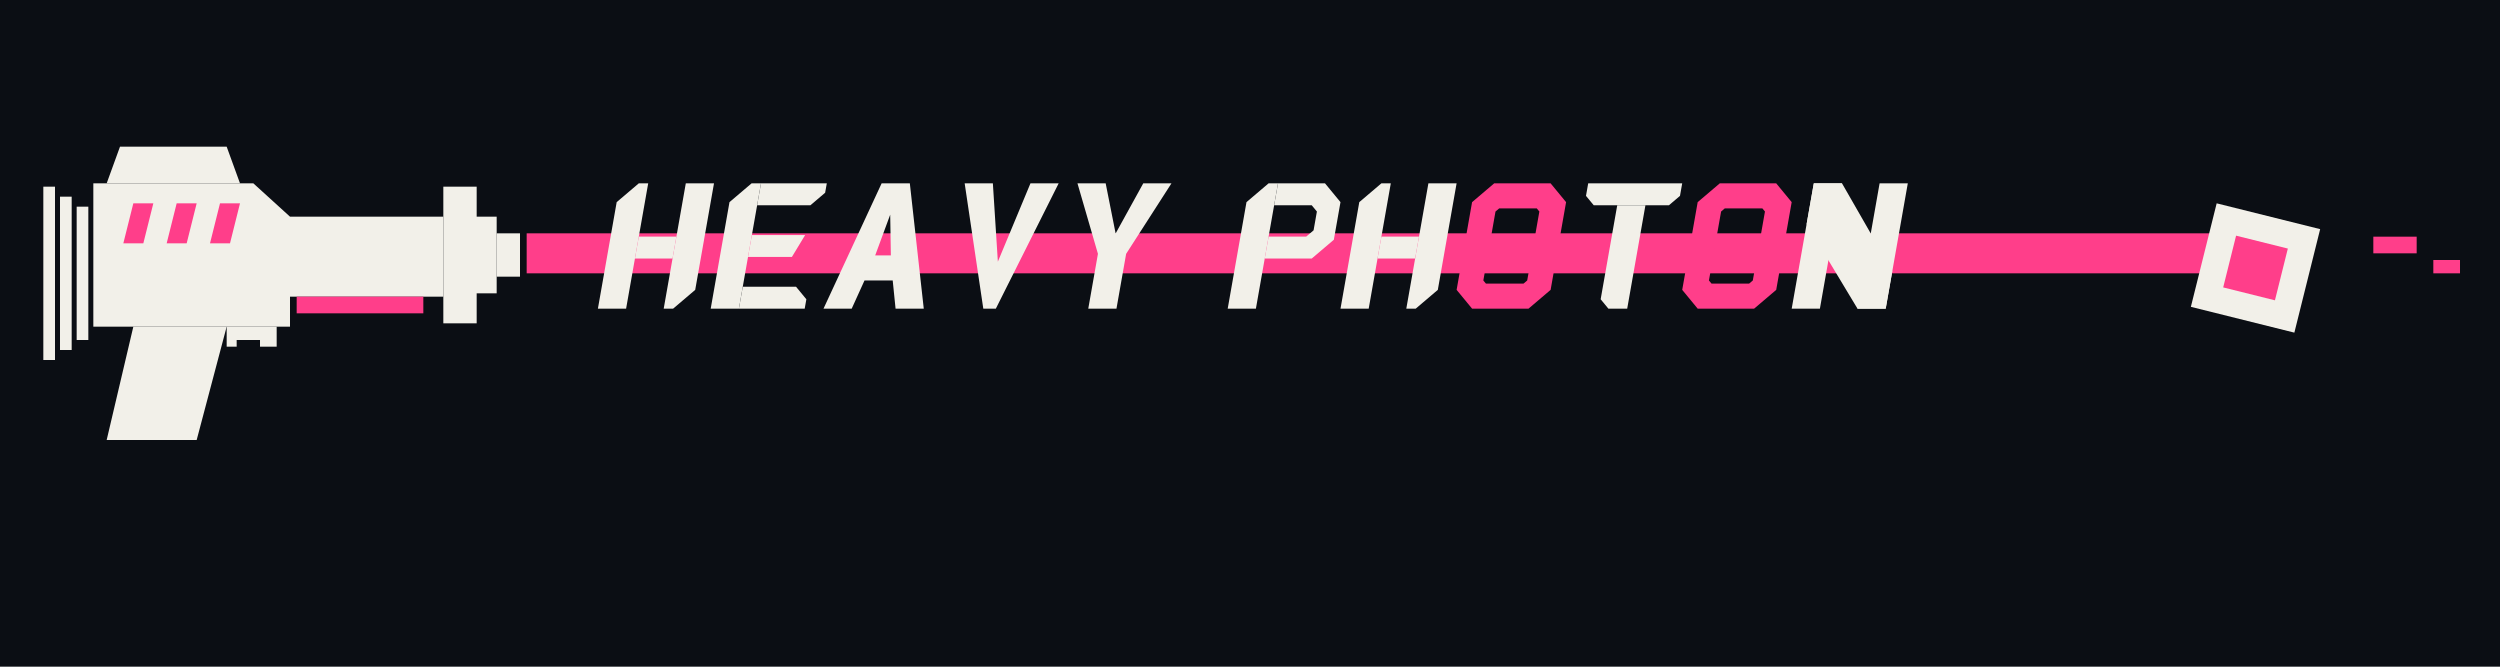
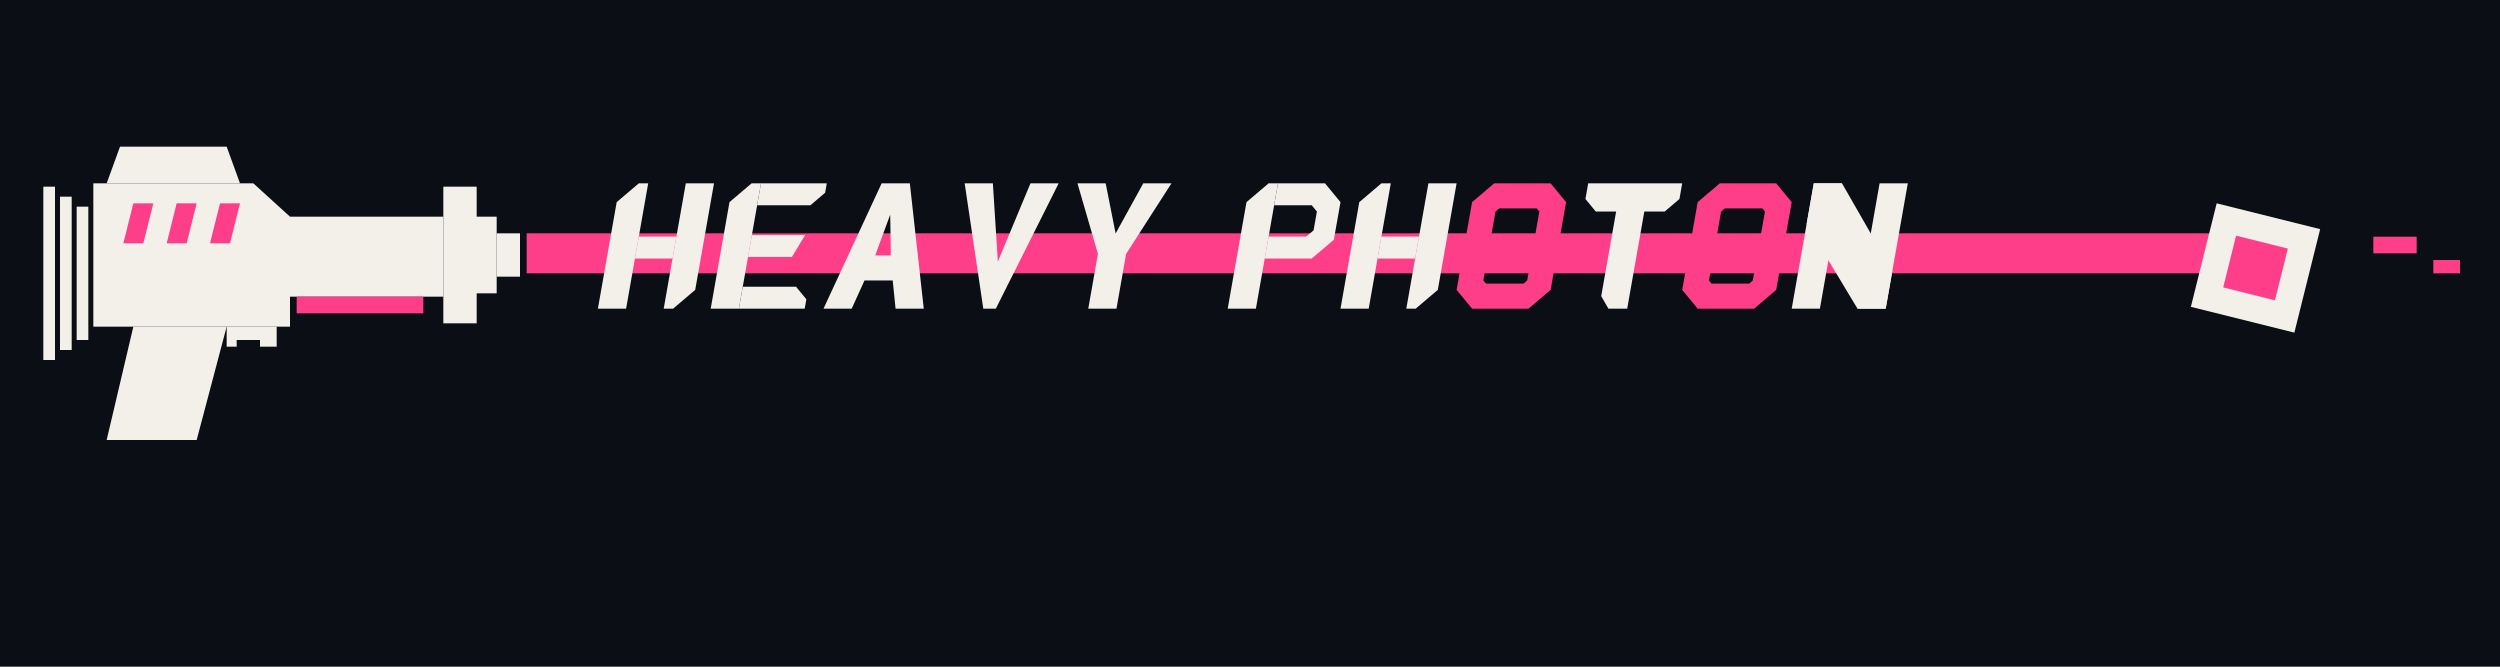
<svg xmlns="http://www.w3.org/2000/svg" viewBox="0 0 1500 400" width="1500" height="400">
  <rect width="1500" height="400" fill="#0B0E14" />
  <rect x="316" y="140" width="1010" height="24" fill="#FF3E8A" />
  <g transform="translate(24 46)">
    <g fill="#F2F0E9">
      <rect x="2" y="66" width="7" height="104" />
      <rect x="12" y="72" width="7" height="92" />
      <rect x="22" y="78" width="7" height="80" />
      <path d="M32,64 L128,64 L150,84 L150,150 L32,150 Z" />
      <path d="M56,150 L112,150 L94,218 L40,218 Z" />
+       <rect x="112" y="150" width="30" height="12" />
      <path d="M48,42 L112,42 L120,64 L40,64 Z" />
      <path d="M150,84 L242,84 L242,132 L150,132 Z" />
      <path d="M242,66 L262,66 L262,84 L274,84 L274,130 L262,130 L262,148 L242,148 Z" />
+       <rect x="274" y="94" width="14" height="26" />
    </g>
-     <rect x="112" y="150" width="30" height="12" fill="#F2F0E9" />
+     <g fill="#FF3E8A">
+       <rect x="154" y="132" width="76" height="10" />
+       <path d="M56,76 L68,76 L62,100 L50,100 Z" />
+       <path d="M82,76 L94,76 L88,100 L76,100 Z" />
+       <path d="M108,76 L120,76 L114,100 L102,100 Z" />
+     </g>
    <rect x="118" y="158" width="14" height="8" fill="#0B0E14" />
-     <rect x="274" y="94" width="14" height="26" fill="#F2F0E9" />
-     <rect x="154" y="132" width="76" height="10" fill="#FF3E8A" />
-     <path fill="#FF3E8A" d="M56,76 L68,76 L62,100 L50,100 Z" />
-     <path fill="#FF3E8A" d="M82,76 L94,76 L88,100 L76,100 Z" />
-     <path fill="#FF3E8A" d="M108,76 L120,76 L114,100 L102,100 Z" />
  </g>
  <g transform="translate(372 110) skewX(-10) scale(0.94)">
    <g fill="#F2F0E9">
      <g transform="translate(0.0 0)">
        <rect x="18" y="34" width="24" height="14" />
        <polygon points="0,12 12,0 18,0 18,80 0,80" />
        <polygon points="42,0 60,0 60,68 48,80 42,80" />
      </g>
      <g transform="translate(72.0 0)">
        <polygon points="0,12 12,0 18,0 18,80 0,80" />
        <polygon points="18,0 60,0 60,6 52,14 18,14" />
        <polygon points="18,33 52,33 46,47 18,47" />
        <polygon points="18,66 52,66 60,74 60,80 18,80" />
      </g>
      <g transform="translate(144.0 0)">
        <path fill-rule="evenodd" transform="translate(0 0)" d="M23,0 L41,0 L64,80 L46,80 L41,62 L23,62 L18,80 L0,80 Z M32,20 L37,46 L27,46 Z" />
      </g>
      <g transform="translate(220.0 0)">
        <polygon points="0,0 18,0 30,50 42,0 60,0 34,80 26,80" />
      </g>
      <g transform="translate(292.0 0)">
        <polygon points="0,0 18,0 30,32 42,0 60,0 39,45 39,80 21,80 21,45" />
      </g>
      <g transform="translate(402.0 0)">
        <path fill-rule="evenodd" transform="translate(0 0)" d="M18,0 L48,0 L60,12 L60,36 L48,48 L18,48 L18,34 L42,34 L46,30 L46,18 L42,14 L18,14 Z" />
        <polygon points="0,12 12,0 18,0 18,80 0,80" />
      </g>
      <g transform="translate(474.0 0)">
        <rect x="18" y="34" width="24" height="14" />
        <polygon points="0,12 12,0 18,0 18,80 0,80" />
        <polygon points="42,0 60,0 60,68 48,80 42,80" />
      </g>
      <g transform="translate(546.0 0)" fill="#FF3E8A">
        <path fill-rule="evenodd" transform="translate(0 0)" d="M12,0 L48,0 L60,12 L60,68 L48,80 L12,80 L0,68 L0,12 Z M18,16 L42,16 L44,18 L44,62 L42,64 L18,64 L16,62 L16,18 Z" />
      </g>
      <g transform="translate(618.0 0)">
-         <polygon points="0,0 60,0 60,8 54,14 6,14 0,8" />
-         <polygon points="21,14 39,14 39,80 27,80 21,74" />
+         <polygon points="0,0 60,0 60,10 52,18 8,18 0,10" />
+         <polygon points="21,14 39,14 39,80 27,80 21,72" />
      </g>
      <g transform="translate(690.0 0)" fill="#FF3E8A">
        <path fill-rule="evenodd" transform="translate(0 0)" d="M12,0 L48,0 L60,12 L60,68 L48,80 L12,80 L0,68 L0,12 Z M18,16 L42,16 L44,18 L44,62 L42,64 L18,64 L16,62 L16,18 Z" />
      </g>
      <g transform="translate(762.0 0)">
        <rect x="0" y="0" width="18" height="80" />
        <rect x="42" y="0" width="18" height="80" />
        <polygon points="0,0 18,0 60,56 60,80 42,80 0,26" />
      </g>
    </g>
  </g>
  <g transform="translate(1330 122) rotate(14)">
    <rect width="64" height="64" fill="#F2F0E9" />
    <rect x="16" y="16" width="32" height="32" fill="#FF3E8A" />
  </g>
  <g fill="#FF3E8A">
    <rect x="1424" y="142" width="26" height="10" />
    <rect x="1460" y="156" width="16" height="8" />
  </g>
</svg>
